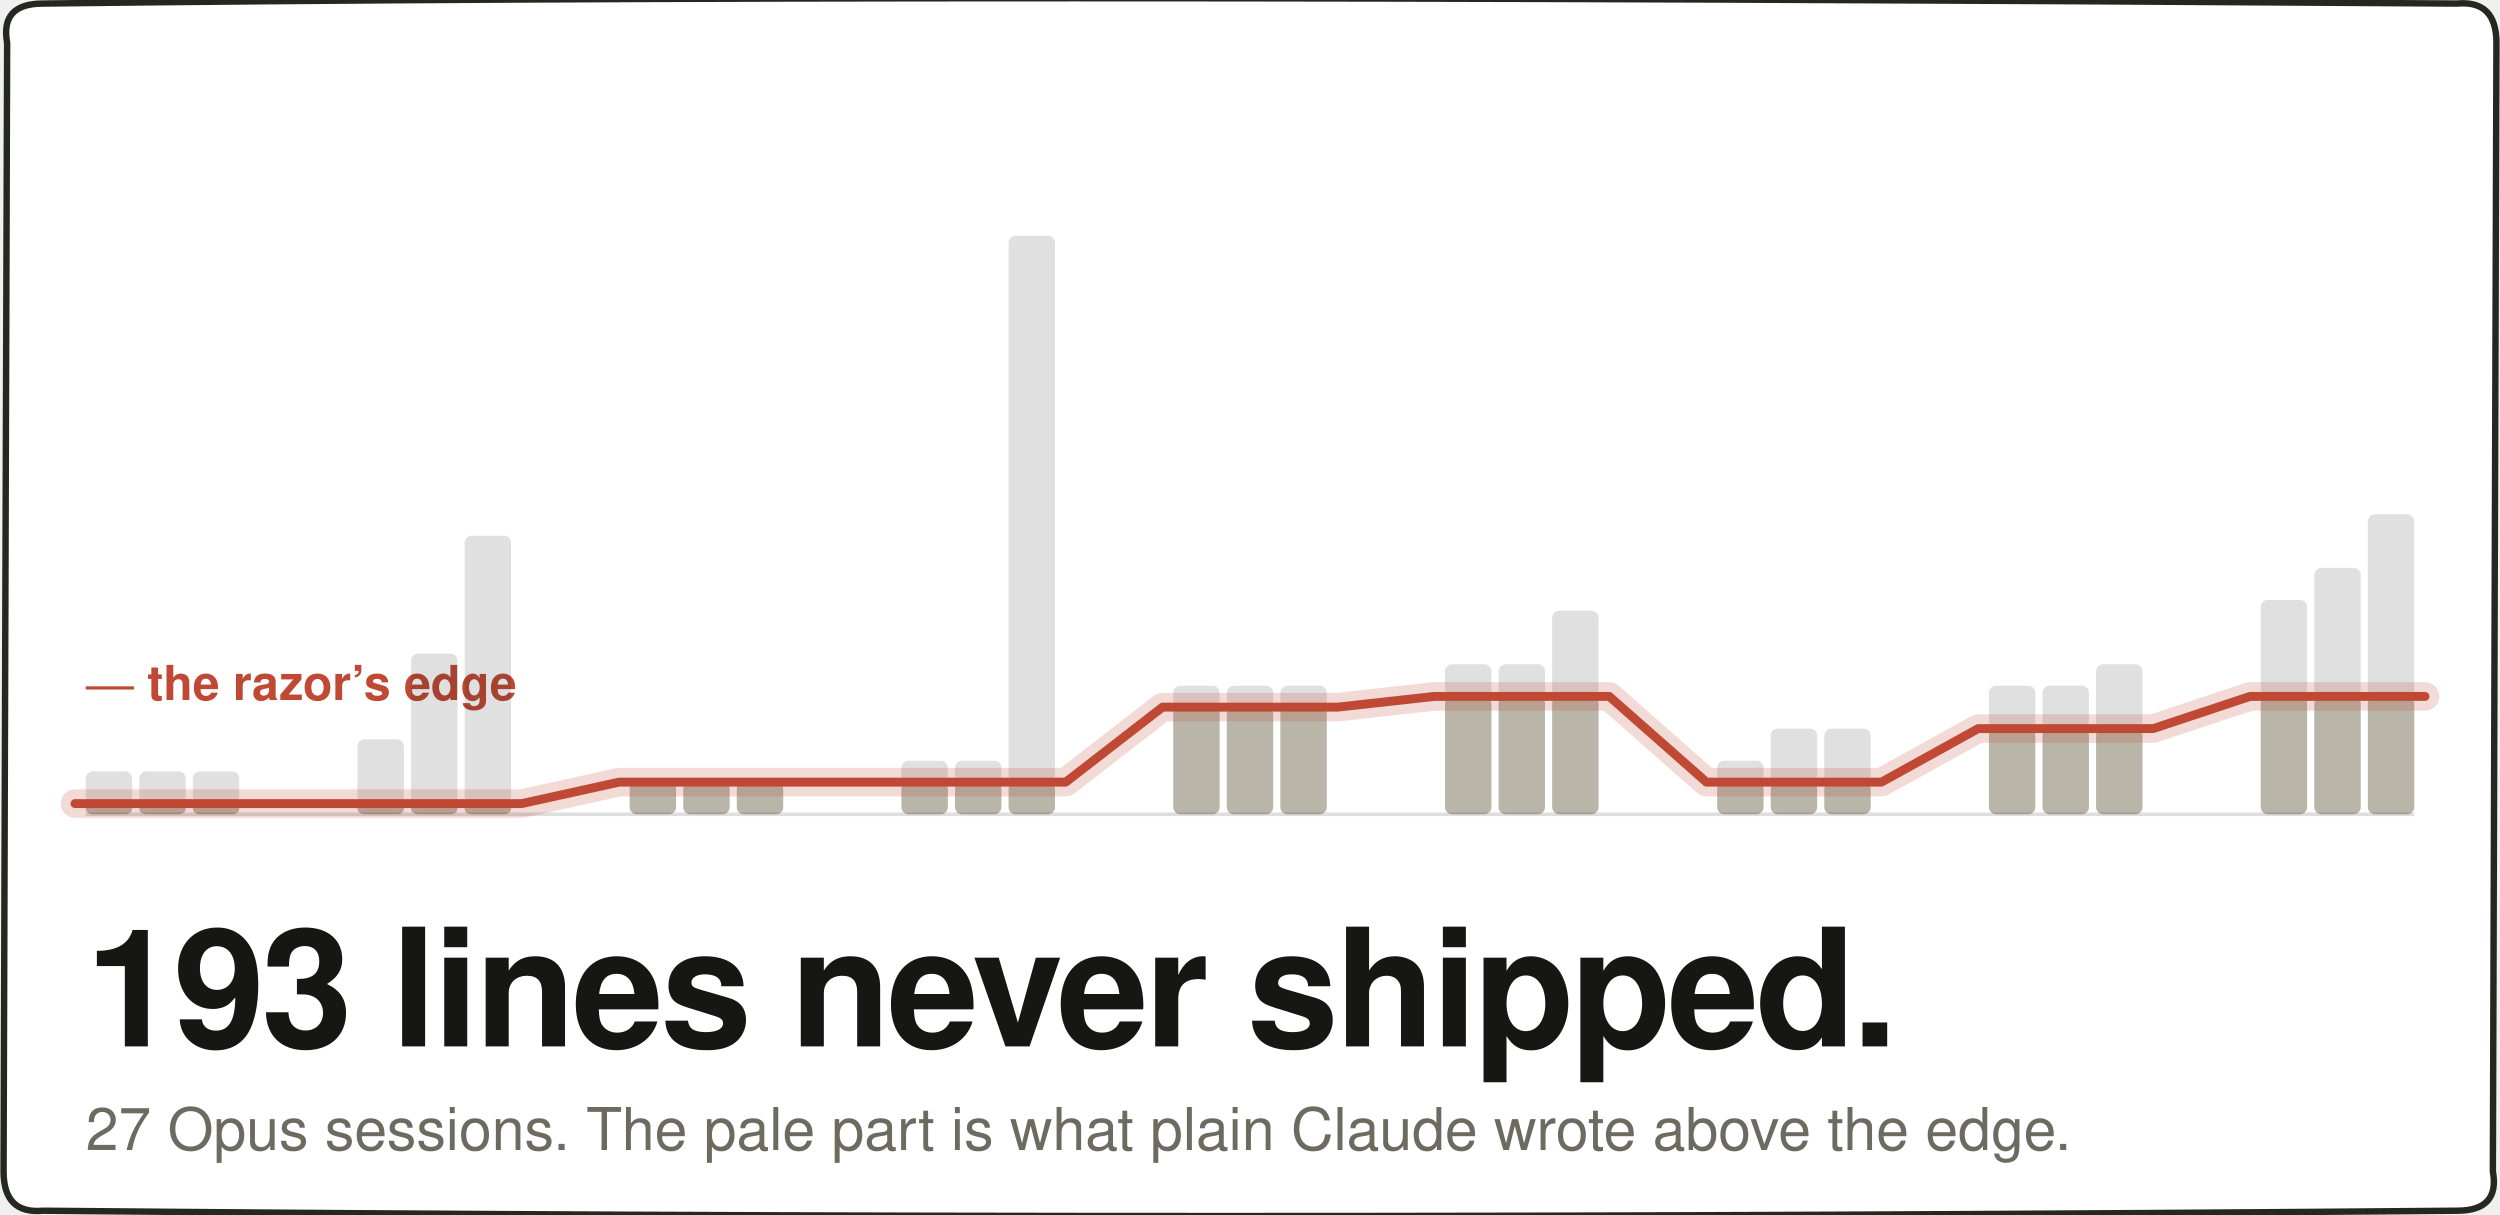
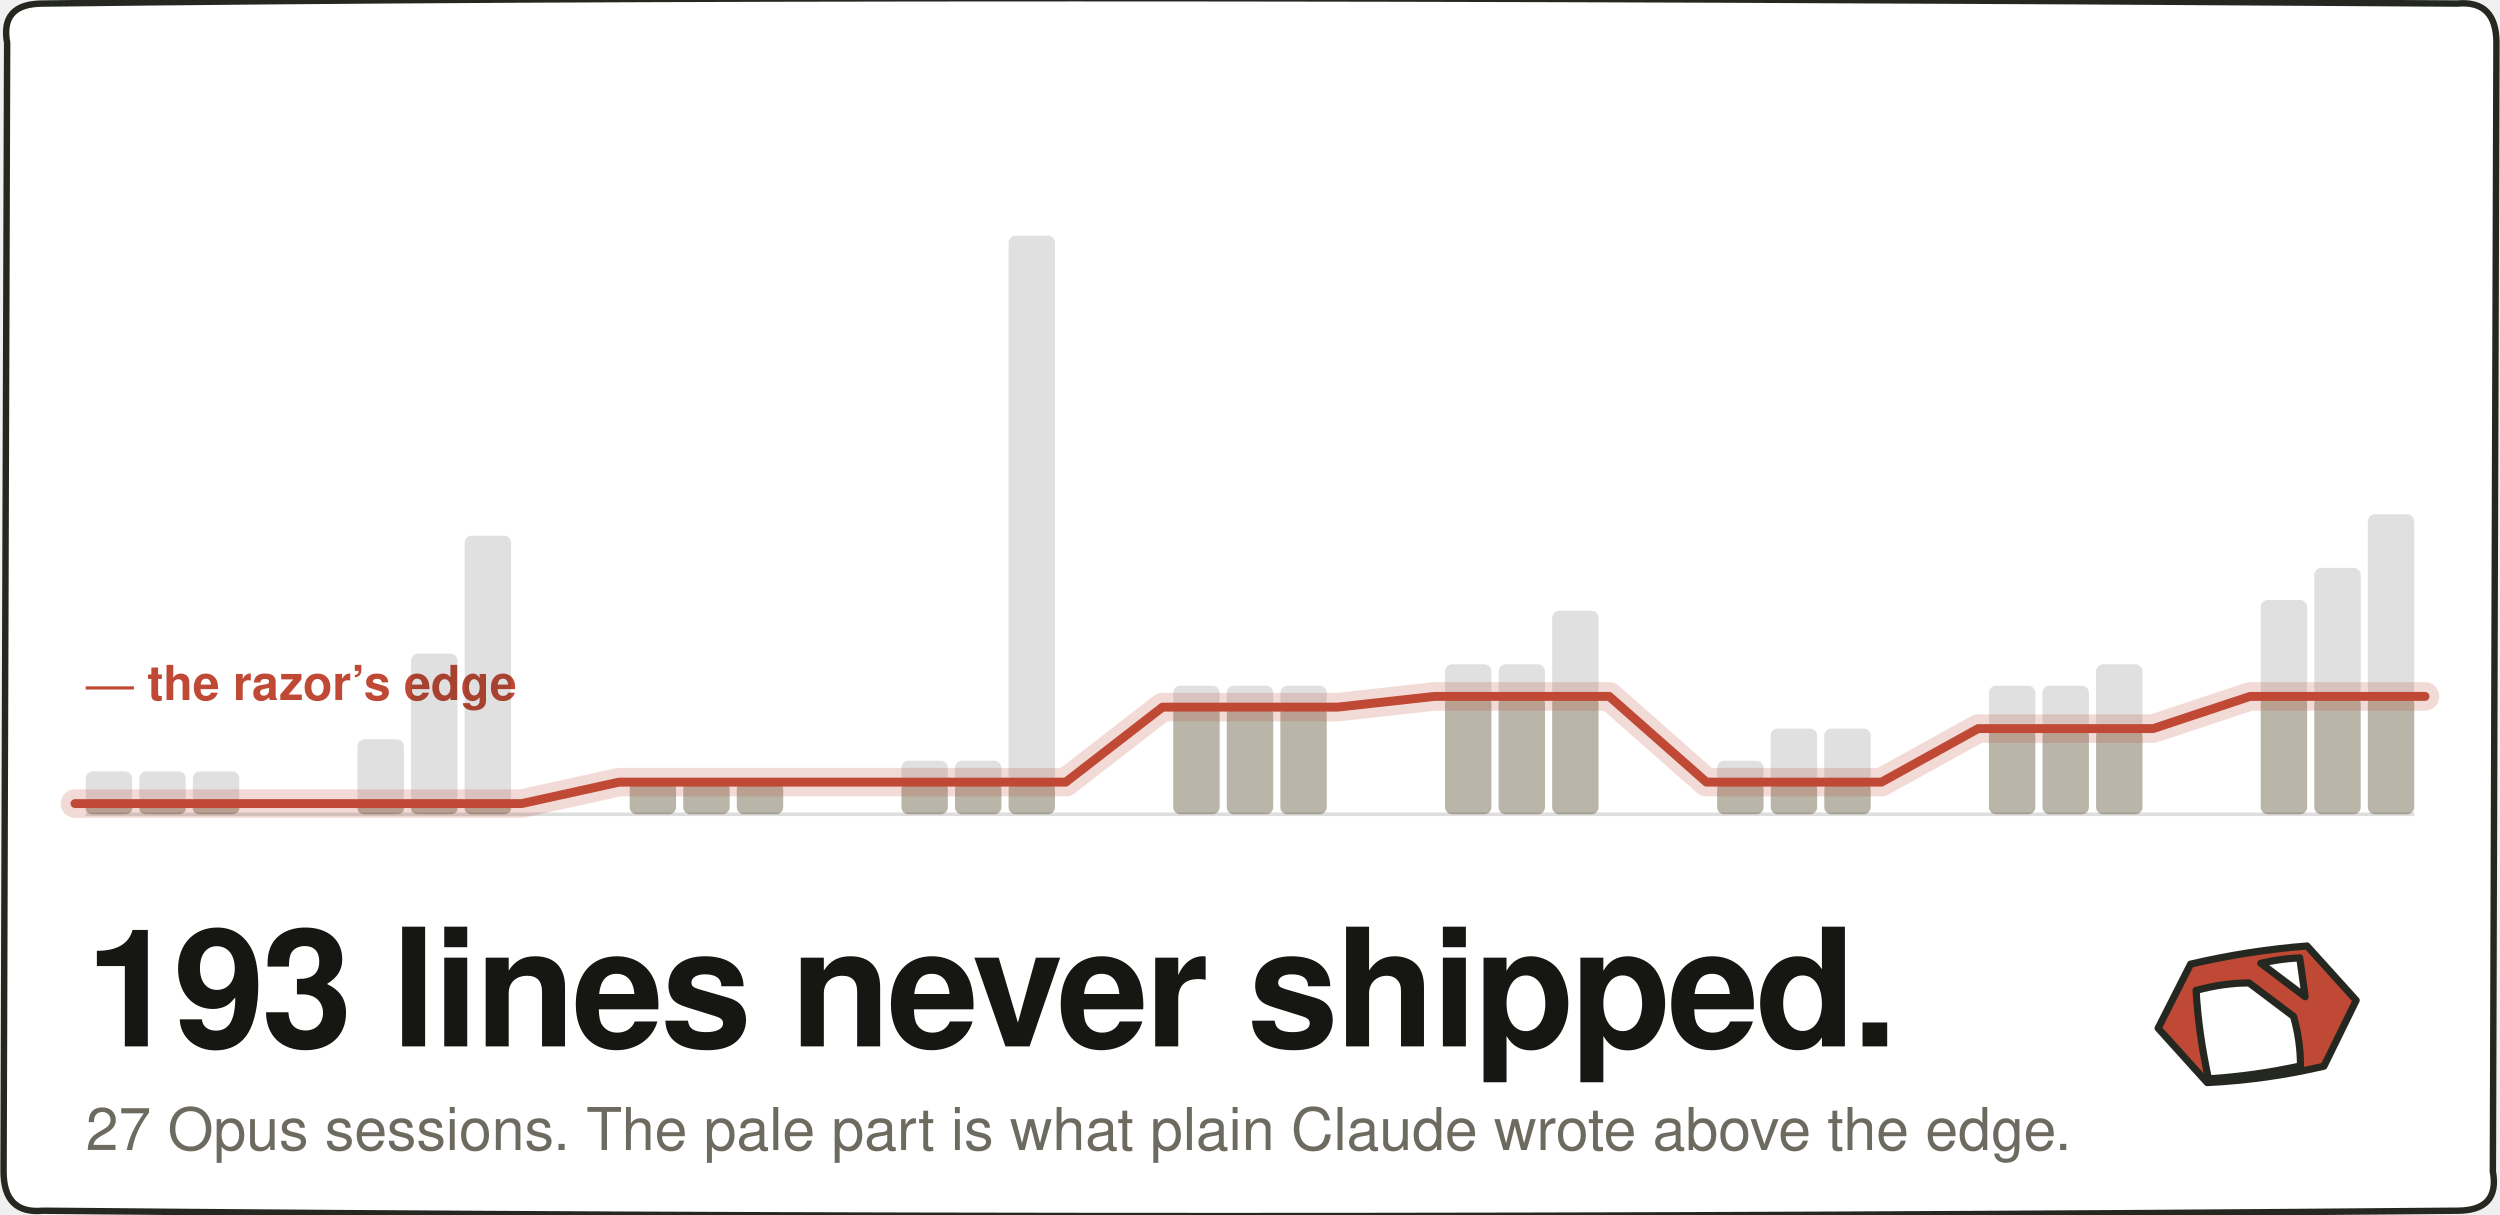
<svg xmlns="http://www.w3.org/2000/svg" viewBox="0 0 700 340" font-family="-apple-system,BlinkMacSystemFont,'Segoe UI',Helvetica,Arial,sans-serif" role="img" aria-label="Columns of code sliced by razor’s edge; the pale tops never ship">
-   <style>.bg{fill:#f2f1ec;stroke:rgba(20,20,19,.14)}.ink{fill:#161612}.mut{fill:#6d6a60}.sd{fill:#b9b5a8}.gh{fill:rgba(20,20,19,.13)}.ed{stroke:#bf4935}.gl{stroke:#bf4935}.el{fill:#bf4935}.bl{stroke:rgba(20,20,19,.14)}@media(prefers-color-scheme:dark){.bg{fill:#141413;stroke:#30363d}.ink{fill:#ffffff}.mut{fill:#b9b9b1}.sd{fill:#3a3a37}.gh{fill:rgba(255,255,255,.10)}.ed{stroke:#eb8d79}.gl{stroke:#eb8d79}.el{fill:#eb8d79}.bl{stroke:#30363d}}.card,.bg{fill:#fff}.ink-frame{stroke:#252820;stroke-width:1.8;stroke-linecap:round;stroke-linejoin:round}text{font-kerning:normal;text-rendering:optimizeLegibility}@media(prefers-color-scheme:dark){.card,.bg{fill:#191c1b}.ink-frame{stroke:#eee9de}}</style>
+   <style>.bg{fill:#f2f1ec;stroke:rgba(20,20,19,.14)}.ink{fill:#161612}.mut{fill:#6d6a60}.sd{fill:#b9b5a8}.gh{fill:rgba(20,20,19,.13)}.ed{stroke:#bf4935}.gl{stroke:#bf4935}.el{fill:#bf4935}.bl{stroke:rgba(20,20,19,.14)}@media(prefers-color-scheme:dark){.bg{fill:#141413;stroke:#30363d}.ink{fill:#ffffff}.mut{fill:#b9b9b1}.sd{fill:#3a3a37}.gh{fill:rgba(255,255,255,.10)}.ed{stroke:#eb8d79}.gl{stroke:#eb8d79}.el{fill:#eb8d79}.bl{stroke:#30363d}}.card,.bg{fill:#fff}.ink-frame{stroke:#252820;stroke-width:1.8;stroke-linecap:round;stroke-linejoin:round}.seal{stroke:#252820}.seal-paper{fill:#fff}text{font-kerning:normal;text-rendering:optimizeLegibility}@media(prefers-color-scheme:dark){.card,.bg{fill:#191c1b}.ink-frame{stroke:#eee9de}.seal{stroke:#eee9de}.seal-paper{fill:#191c1b}}</style>
  <path class="bg ink-frame" d="M12 1 Q252 -2 688 1 Q699 0 699 12 L698 328 Q700 339 688 339 Q336 342 12 339 Q1 340 1 328 L2 12 Q0 1 12 1Z" />
  <text class="el" x="24" y="196" font-size="13.5" font-weight="700">─ the razor’s edge</text>
  <rect class="sd" x="24" y="225" width="13" height="3" rx="2" />
  <rect class="gh" x="24" y="216" width="13" height="9" rx="2" />
  <rect class="sd" x="39" y="225" width="13" height="3" rx="2" />
  <rect class="gh" x="39" y="216" width="13" height="9" rx="2" />
  <rect class="sd" x="54" y="225" width="13" height="3" rx="2" />
  <rect class="gh" x="54" y="216" width="13" height="9" rx="2" />
  <rect class="sd" x="100.1" y="225" width="13" height="3" rx="2" />
  <rect class="gh" x="100.1" y="207" width="13" height="18" rx="2" />
  <rect class="sd" x="115.1" y="225" width="13" height="3" rx="2" />
  <rect class="gh" x="115.1" y="183" width="13" height="42" rx="2" />
  <rect class="sd" x="130.1" y="225" width="13" height="3" rx="2" />
  <rect class="gh" x="130.1" y="150" width="13" height="75" rx="2" />
  <rect class="sd" x="176.3" y="219" width="13" height="9" rx="2" />
  <rect class="sd" x="191.3" y="219" width="13" height="9" rx="2" />
  <rect class="sd" x="206.3" y="219" width="13" height="9" rx="2" />
  <rect class="sd" x="252.4" y="219" width="13" height="9" rx="2" />
  <rect class="gh" x="252.4" y="213" width="13" height="6" rx="2" />
  <rect class="sd" x="267.4" y="219" width="13" height="9" rx="2" />
  <rect class="gh" x="267.4" y="213" width="13" height="6" rx="2" />
  <rect class="sd" x="282.4" y="219" width="13" height="9" rx="2" />
  <rect class="gh" x="282.4" y="66" width="13" height="153" rx="2" />
  <rect class="sd" x="328.5" y="198" width="13" height="30" rx="2" />
  <rect class="gh" x="328.5" y="192" width="13" height="6" rx="2" />
  <rect class="sd" x="343.5" y="198" width="13" height="30" rx="2" />
  <rect class="gh" x="343.5" y="192" width="13" height="6" rx="2" />
  <rect class="sd" x="358.5" y="198" width="13" height="30" rx="2" />
  <rect class="gh" x="358.5" y="192" width="13" height="6" rx="2" />
  <rect class="sd" x="404.6" y="195" width="13" height="33" rx="2" />
  <rect class="gh" x="404.6" y="186" width="13" height="9" rx="2" />
  <rect class="sd" x="419.6" y="195" width="13" height="33" rx="2" />
  <rect class="gh" x="419.6" y="186" width="13" height="9" rx="2" />
  <rect class="sd" x="434.6" y="195" width="13" height="33" rx="2" />
  <rect class="gh" x="434.6" y="171" width="13" height="24" rx="2" />
  <rect class="sd" x="480.8" y="219" width="13" height="9" rx="2" />
  <rect class="gh" x="480.8" y="213" width="13" height="6" rx="2" />
  <rect class="sd" x="495.8" y="219" width="13" height="9" rx="2" />
  <rect class="gh" x="495.8" y="204" width="13" height="15" rx="2" />
  <rect class="sd" x="510.8" y="219" width="13" height="9" rx="2" />
  <rect class="gh" x="510.8" y="204" width="13" height="15" rx="2" />
  <rect class="sd" x="556.9" y="204" width="13" height="24" rx="2" />
  <rect class="gh" x="556.9" y="192" width="13" height="12" rx="2" />
  <rect class="sd" x="571.9" y="204" width="13" height="24" rx="2" />
  <rect class="gh" x="571.9" y="192" width="13" height="12" rx="2" />
  <rect class="sd" x="586.9" y="204" width="13" height="24" rx="2" />
  <rect class="gh" x="586.9" y="186" width="13" height="18" rx="2" />
  <rect class="sd" x="633" y="195" width="13" height="33" rx="2" />
  <rect class="gh" x="633" y="168" width="13" height="27" rx="2" />
  <rect class="sd" x="648" y="195" width="13" height="33" rx="2" />
  <rect class="gh" x="648" y="159" width="13" height="36" rx="2" />
  <rect class="sd" x="663" y="195" width="13" height="33" rx="2" />
  <rect class="gh" x="663" y="144" width="13" height="51" rx="2" />
  <path class="gl" d="M21 225L70 225L97.1 225L146.1 225L173.3 219L222.3 219L249.4 219L298.4 219L325.5 198L374.5 198L401.6 195L450.6 195L477.8 219L526.8 219L553.9 204L602.9 204L630 195L679 195" fill="none" stroke-width="8" opacity=".2" stroke-linecap="round" stroke-linejoin="round" />
  <path class="ed" d="M21 225L70 225L97.1 225L146.1 225L173.3 219L222.3 219L249.4 219L298.4 219L325.5 198L374.5 198L401.6 195L450.6 195L477.8 219L526.8 219L553.9 204L602.9 204L630 195L679 195" fill="none" stroke-width="2.5" stroke-linecap="round" stroke-linejoin="round" />
  <line class="bl" x1="24" x2="676" y1="228" y2="228" stroke-width="1" />
  <text class="ink" x="24" y="293" font-size="46" font-weight="800" letter-spacing="-1">193 lines never shipped.</text>
  <text class="mut" x="24" y="322" font-size="16.5">27 Opus sessions. The pale part is what plain Claude wrote above the edge.</text>
+   <g transform="translate(632 284) rotate(-8) translate(-32 -32) scale(0.5)" aria-hidden="true">
+     <g class="seal" stroke-width="4" stroke-linecap="round" stroke-linejoin="round">
+       <path d="M8 64L31 31Q64 28 97 30L120 64 97 98Q64 101 31 98Z" fill="#bf4935" />
+       <path d="M32 46Q48 44 62 46L84 68Q86 82 84 96Q58 98 32 96Q30 70 32 46Z" class="seal-paper" />
+       <path d="M70 36Q80 35 92 36L92 58Z" class="seal-paper" />
+     </g>
+   </g>
</svg>
